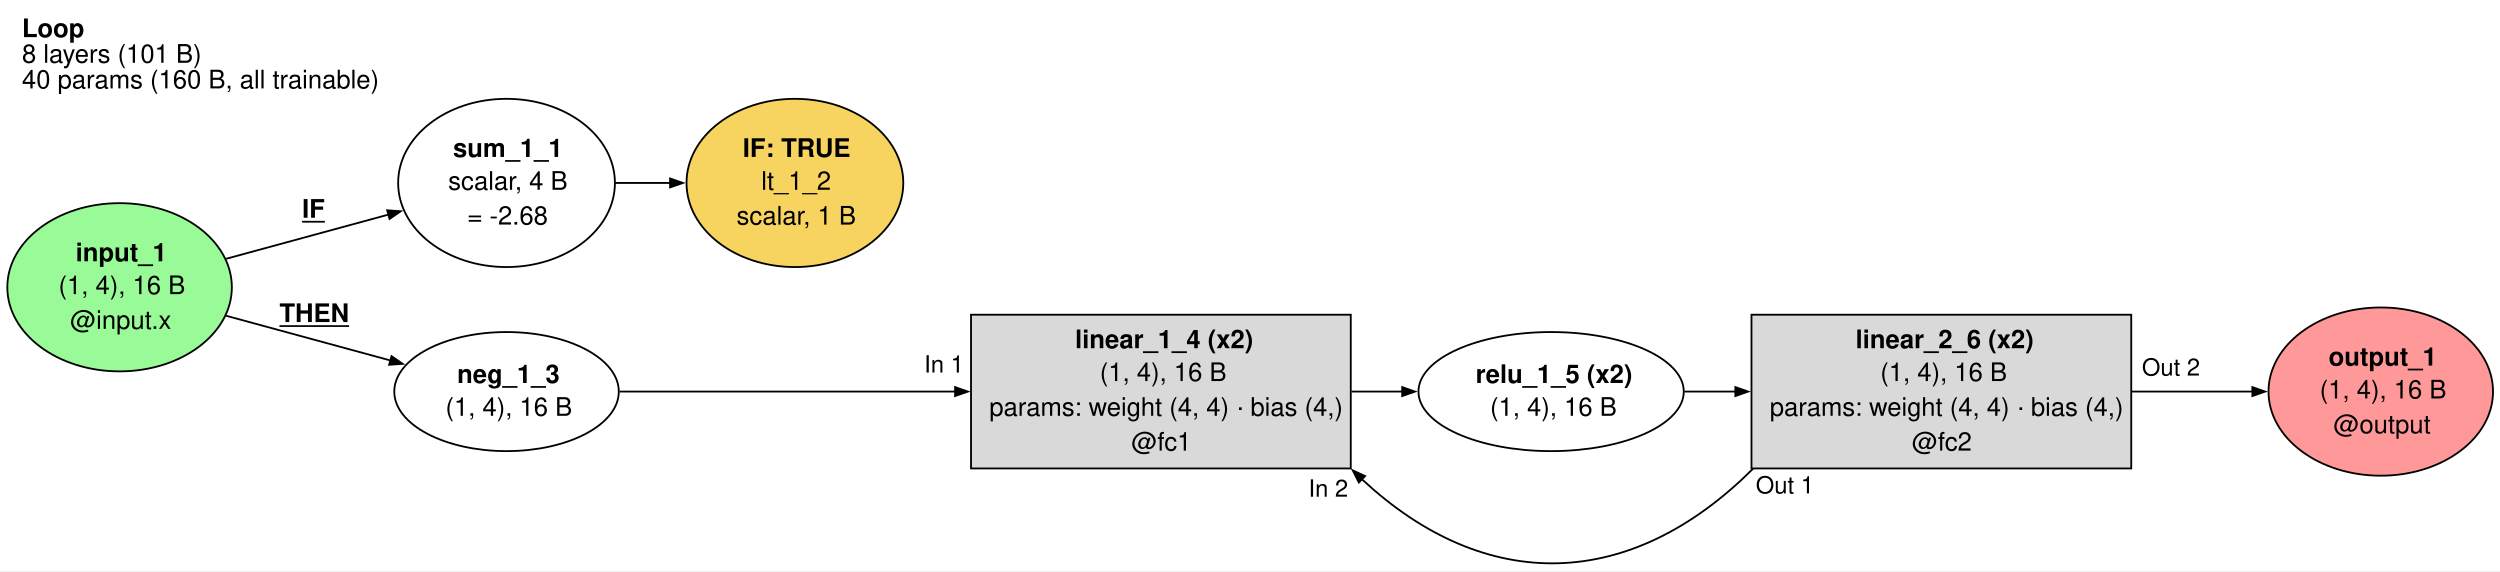
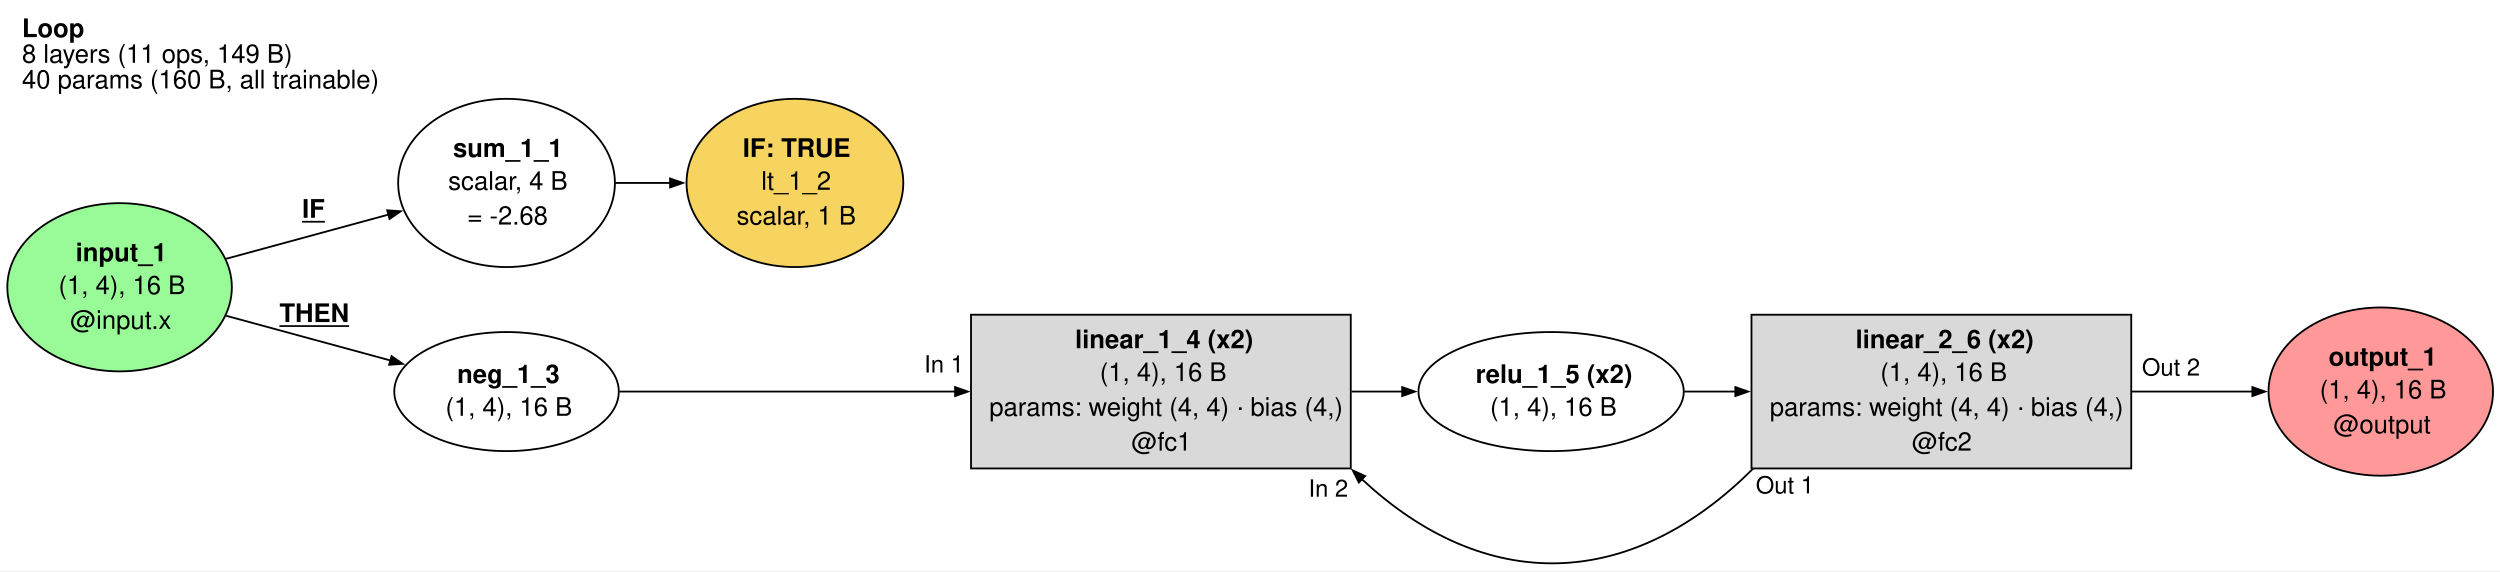
<svg xmlns="http://www.w3.org/2000/svg" width="1366pt" height="312pt" viewBox="0.00 0.00 1366.00 312.00">
  <g id="graph0" class="graph" transform="scale(1 1) rotate(0) translate(4 308.01)">
    <polygon fill="white" stroke="none" points="-4,4 -4,-308.01 1362.2,-308.01 1362.2,4 -4,4" />
    <text xml:space="preserve" text-anchor="start" x="8" y="-287.71" font-family="Helvetica,sans-Serif" font-weight="bold" font-size="14.00">Loop</text>
-     <text xml:space="preserve" text-anchor="start" x="8" y="-273.71" font-family="Helvetica,sans-Serif" font-size="14.00">8 layers (101 B)</text>
+     <text xml:space="preserve" text-anchor="start" x="8" y="-273.71" font-family="Helvetica,sans-Serif" font-size="14.00">8 layers (11 ops, 149 B)</text>
    <text xml:space="preserve" text-anchor="start" x="8" y="-259.71" font-family="Helvetica,sans-Serif" font-size="14.00">40 params (160 B, all trainable)</text>
    <g id="node1" class="node">
      <ellipse fill="#98fb98" stroke="black" cx="61.34" cy="-151.05" rx="61.34" ry="45.96" />
      <text xml:space="preserve" text-anchor="start" x="37.34" y="-165.25" font-family="Helvetica,sans-Serif" font-weight="bold" font-size="14.00">input_1</text>
      <text xml:space="preserve" text-anchor="start" x="27.97" y="-147.3" font-family="Helvetica,sans-Serif" font-size="14.00">(1, 4), 16 B</text>
      <text xml:space="preserve" text-anchor="start" x="34.34" y="-128.3" font-family="Helvetica,sans-Serif" font-size="14.00">@input.x</text>
    </g>
    <g id="node2" class="node">
      <ellipse fill="white" stroke="black" cx="272.77" cy="-208.05" rx="59.22" ry="45.96" />
      <text xml:space="preserve" text-anchor="start" x="243.52" y="-222.25" font-family="Helvetica,sans-Serif" font-weight="bold" font-size="14.00">sum_1_1</text>
      <text xml:space="preserve" text-anchor="start" x="240.9" y="-204.3" font-family="Helvetica,sans-Serif" font-size="14.00">scalar, 4 B</text>
      <text xml:space="preserve" text-anchor="start" x="251.4" y="-185.3" font-family="Helvetica,sans-Serif" font-size="14.00">= -2.68</text>
    </g>
    <g id="edge1" class="edge">
      <path fill="none" stroke="black" d="M119.57,-166.62C147.02,-174.09 179.99,-183.06 208.21,-190.75" />
      <polygon fill="black" stroke="black" points="207.56,-193.11 214.96,-192.58 208.85,-188.38 207.56,-193.11" />
      <text xml:space="preserve" text-anchor="start" x="161.06" y="-189.03" font-family="Helvetica,sans-Serif" font-weight="bold" text-decoration="underline" font-size="14.00">IF</text>
    </g>
    <g id="node3" class="node">
      <ellipse fill="white" stroke="black" cx="272.77" cy="-94.05" rx="61.34" ry="32.53" />
      <text xml:space="preserve" text-anchor="start" x="245.77" y="-98.75" font-family="Helvetica,sans-Serif" font-weight="bold" font-size="14.00">neg_1_3</text>
      <text xml:space="preserve" text-anchor="start" x="239.4" y="-80.8" font-family="Helvetica,sans-Serif" font-size="14.00">(1, 4), 16 B</text>
    </g>
    <g id="edge2" class="edge">
      <path fill="none" stroke="black" d="M119.57,-135.47C147.47,-127.88 181.07,-118.73 209.6,-110.97" />
      <polygon fill="black" stroke="black" points="209.93,-113.42 216.04,-109.21 208.64,-108.69 209.93,-113.42" />
      <text xml:space="preserve" text-anchor="start" x="148.68" y="-132.03" font-family="Helvetica,sans-Serif" font-weight="bold" text-decoration="underline" font-size="14.00">THEN</text>
    </g>
    <g id="node4" class="node">
      <ellipse fill="#f7d460" stroke="black" cx="430.34" cy="-208.05" rx="59.22" ry="45.96" />
      <text xml:space="preserve" text-anchor="start" x="401.84" y="-222.25" font-family="Helvetica,sans-Serif" font-weight="bold" font-size="14.00">IF: TRUE</text>
      <text xml:space="preserve" text-anchor="start" x="411.96" y="-204.3" font-family="Helvetica,sans-Serif" font-size="14.00">lt_1_2</text>
      <text xml:space="preserve" text-anchor="start" x="398.46" y="-185.3" font-family="Helvetica,sans-Serif" font-size="14.00">scalar, 1 B</text>
    </g>
    <g id="edge3" class="edge">
      <path fill="none" stroke="black" d="M332.14,-208.05C341.98,-208.05 352.25,-208.05 362.29,-208.05" />
      <polygon fill="black" stroke="black" points="362.13,-210.5 369.13,-208.05 362.13,-205.6 362.13,-210.5" />
    </g>
    <g id="node5" class="node">
      <polygon fill="#d9d9d9" stroke="black" points="734.06,-136.05 526.56,-136.05 526.56,-52.05 734.06,-52.05 734.06,-136.05" />
      <text xml:space="preserve" text-anchor="start" x="583.43" y="-117.75" font-family="Helvetica,sans-Serif" font-weight="bold" font-size="14.00">linear_1_4 (x2)</text>
      <text xml:space="preserve" text-anchor="start" x="596.93" y="-99.8" font-family="Helvetica,sans-Serif" font-size="14.00">(1, 4), 16 B</text>
      <text xml:space="preserve" text-anchor="start" x="536.56" y="-80.8" font-family="Helvetica,sans-Serif" font-size="14.00">params: weight (4, 4) · bias (4,)</text>
      <text xml:space="preserve" text-anchor="start" x="614.18" y="-61.8" font-family="Helvetica,sans-Serif" font-size="14.00">@fc1</text>
    </g>
    <g id="edge4" class="edge">
      <path fill="none" stroke="black" d="M334.49,-94.05C384.68,-94.05 457.3,-94.05 517.9,-94.05" />
      <polygon fill="black" stroke="black" points="517.85,-96.5 524.85,-94.05 517.85,-91.6 517.85,-96.5" />
      <text xml:space="preserve" text-anchor="start" x="500.97" y="-104.44" font-family="Helvetica,sans-Serif" font-size="13.00">In 1</text>
    </g>
    <g id="node6" class="node">
      <ellipse fill="white" stroke="black" cx="843.53" cy="-94.05" rx="72.48" ry="32.53" />
      <text xml:space="preserve" text-anchor="start" x="802.28" y="-98.75" font-family="Helvetica,sans-Serif" font-weight="bold" font-size="14.00">relu_1_5 (x2)</text>
      <text xml:space="preserve" text-anchor="start" x="810.16" y="-80.8" font-family="Helvetica,sans-Serif" font-size="14.00">(1, 4), 16 B</text>
    </g>
    <g id="edge5" class="edge">
      <path fill="none" stroke="black" d="M734.45,-94.05C743.83,-94.05 753.23,-94.05 762.37,-94.05" />
      <polygon fill="black" stroke="black" points="762.16,-96.5 769.16,-94.05 762.16,-91.6 762.16,-96.5" />
    </g>
    <g id="node7" class="node">
      <polygon fill="#d9d9d9" stroke="black" points="1160.51,-136.05 953.01,-136.05 953.01,-52.05 1160.51,-52.05 1160.51,-136.05" />
      <text xml:space="preserve" text-anchor="start" x="1009.89" y="-117.75" font-family="Helvetica,sans-Serif" font-weight="bold" font-size="14.00">linear_2_6 (x2)</text>
      <text xml:space="preserve" text-anchor="start" x="1023.39" y="-99.8" font-family="Helvetica,sans-Serif" font-size="14.00">(1, 4), 16 B</text>
      <text xml:space="preserve" text-anchor="start" x="963.01" y="-80.8" font-family="Helvetica,sans-Serif" font-size="14.00">params: weight (4, 4) · bias (4,)</text>
      <text xml:space="preserve" text-anchor="start" x="1040.64" y="-61.8" font-family="Helvetica,sans-Serif" font-size="14.00">@fc2</text>
    </g>
    <g id="edge6" class="edge">
      <path fill="none" stroke="black" d="M916.34,-94.05C925.41,-94.05 934.84,-94.05 944.34,-94.05" />
      <polygon fill="black" stroke="black" points="944.19,-96.5 951.19,-94.05 944.19,-91.6 944.19,-96.5" />
    </g>
    <g id="edge7" class="edge">
      <path fill="none" stroke="black" d="M954.01,-52.05C886.91,15.06 807.96,17.02 740.16,-46.15" />
      <polygon fill="black" stroke="black" points="738.48,-44.37 735.15,-50.99 741.88,-47.89 738.48,-44.37" />
      <text xml:space="preserve" text-anchor="start" x="710.95" y="-36.6" font-family="Helvetica,sans-Serif" font-size="13.00">In 2</text>
      <text xml:space="preserve" text-anchor="start" x="955.35" y="-38.41" font-family="Helvetica,sans-Serif" font-size="13.00">Out 1</text>
    </g>
    <g id="node8" class="node">
      <ellipse fill="#ff9999" stroke="black" cx="1296.85" cy="-94.05" rx="61.34" ry="45.96" />
      <text xml:space="preserve" text-anchor="start" x="1268.35" y="-108.25" font-family="Helvetica,sans-Serif" font-weight="bold" font-size="14.00">output_1</text>
      <text xml:space="preserve" text-anchor="start" x="1263.48" y="-90.3" font-family="Helvetica,sans-Serif" font-size="14.00">(1, 4), 16 B</text>
      <text xml:space="preserve" text-anchor="start" x="1270.98" y="-71.3" font-family="Helvetica,sans-Serif" font-size="14.00">@output</text>
    </g>
    <g id="edge8" class="edge">
      <path fill="none" stroke="black" d="M1160.81,-94.05C1183.12,-94.05 1206.2,-94.05 1226.83,-94.05" />
      <polygon fill="black" stroke="black" points="1226.69,-96.5 1233.69,-94.05 1226.69,-91.6 1226.69,-96.5" />
      <text xml:space="preserve" text-anchor="start" x="1166.33" y="-102.8" font-family="Helvetica,sans-Serif" font-size="13.00">Out 2</text>
    </g>
  </g>
</svg>
